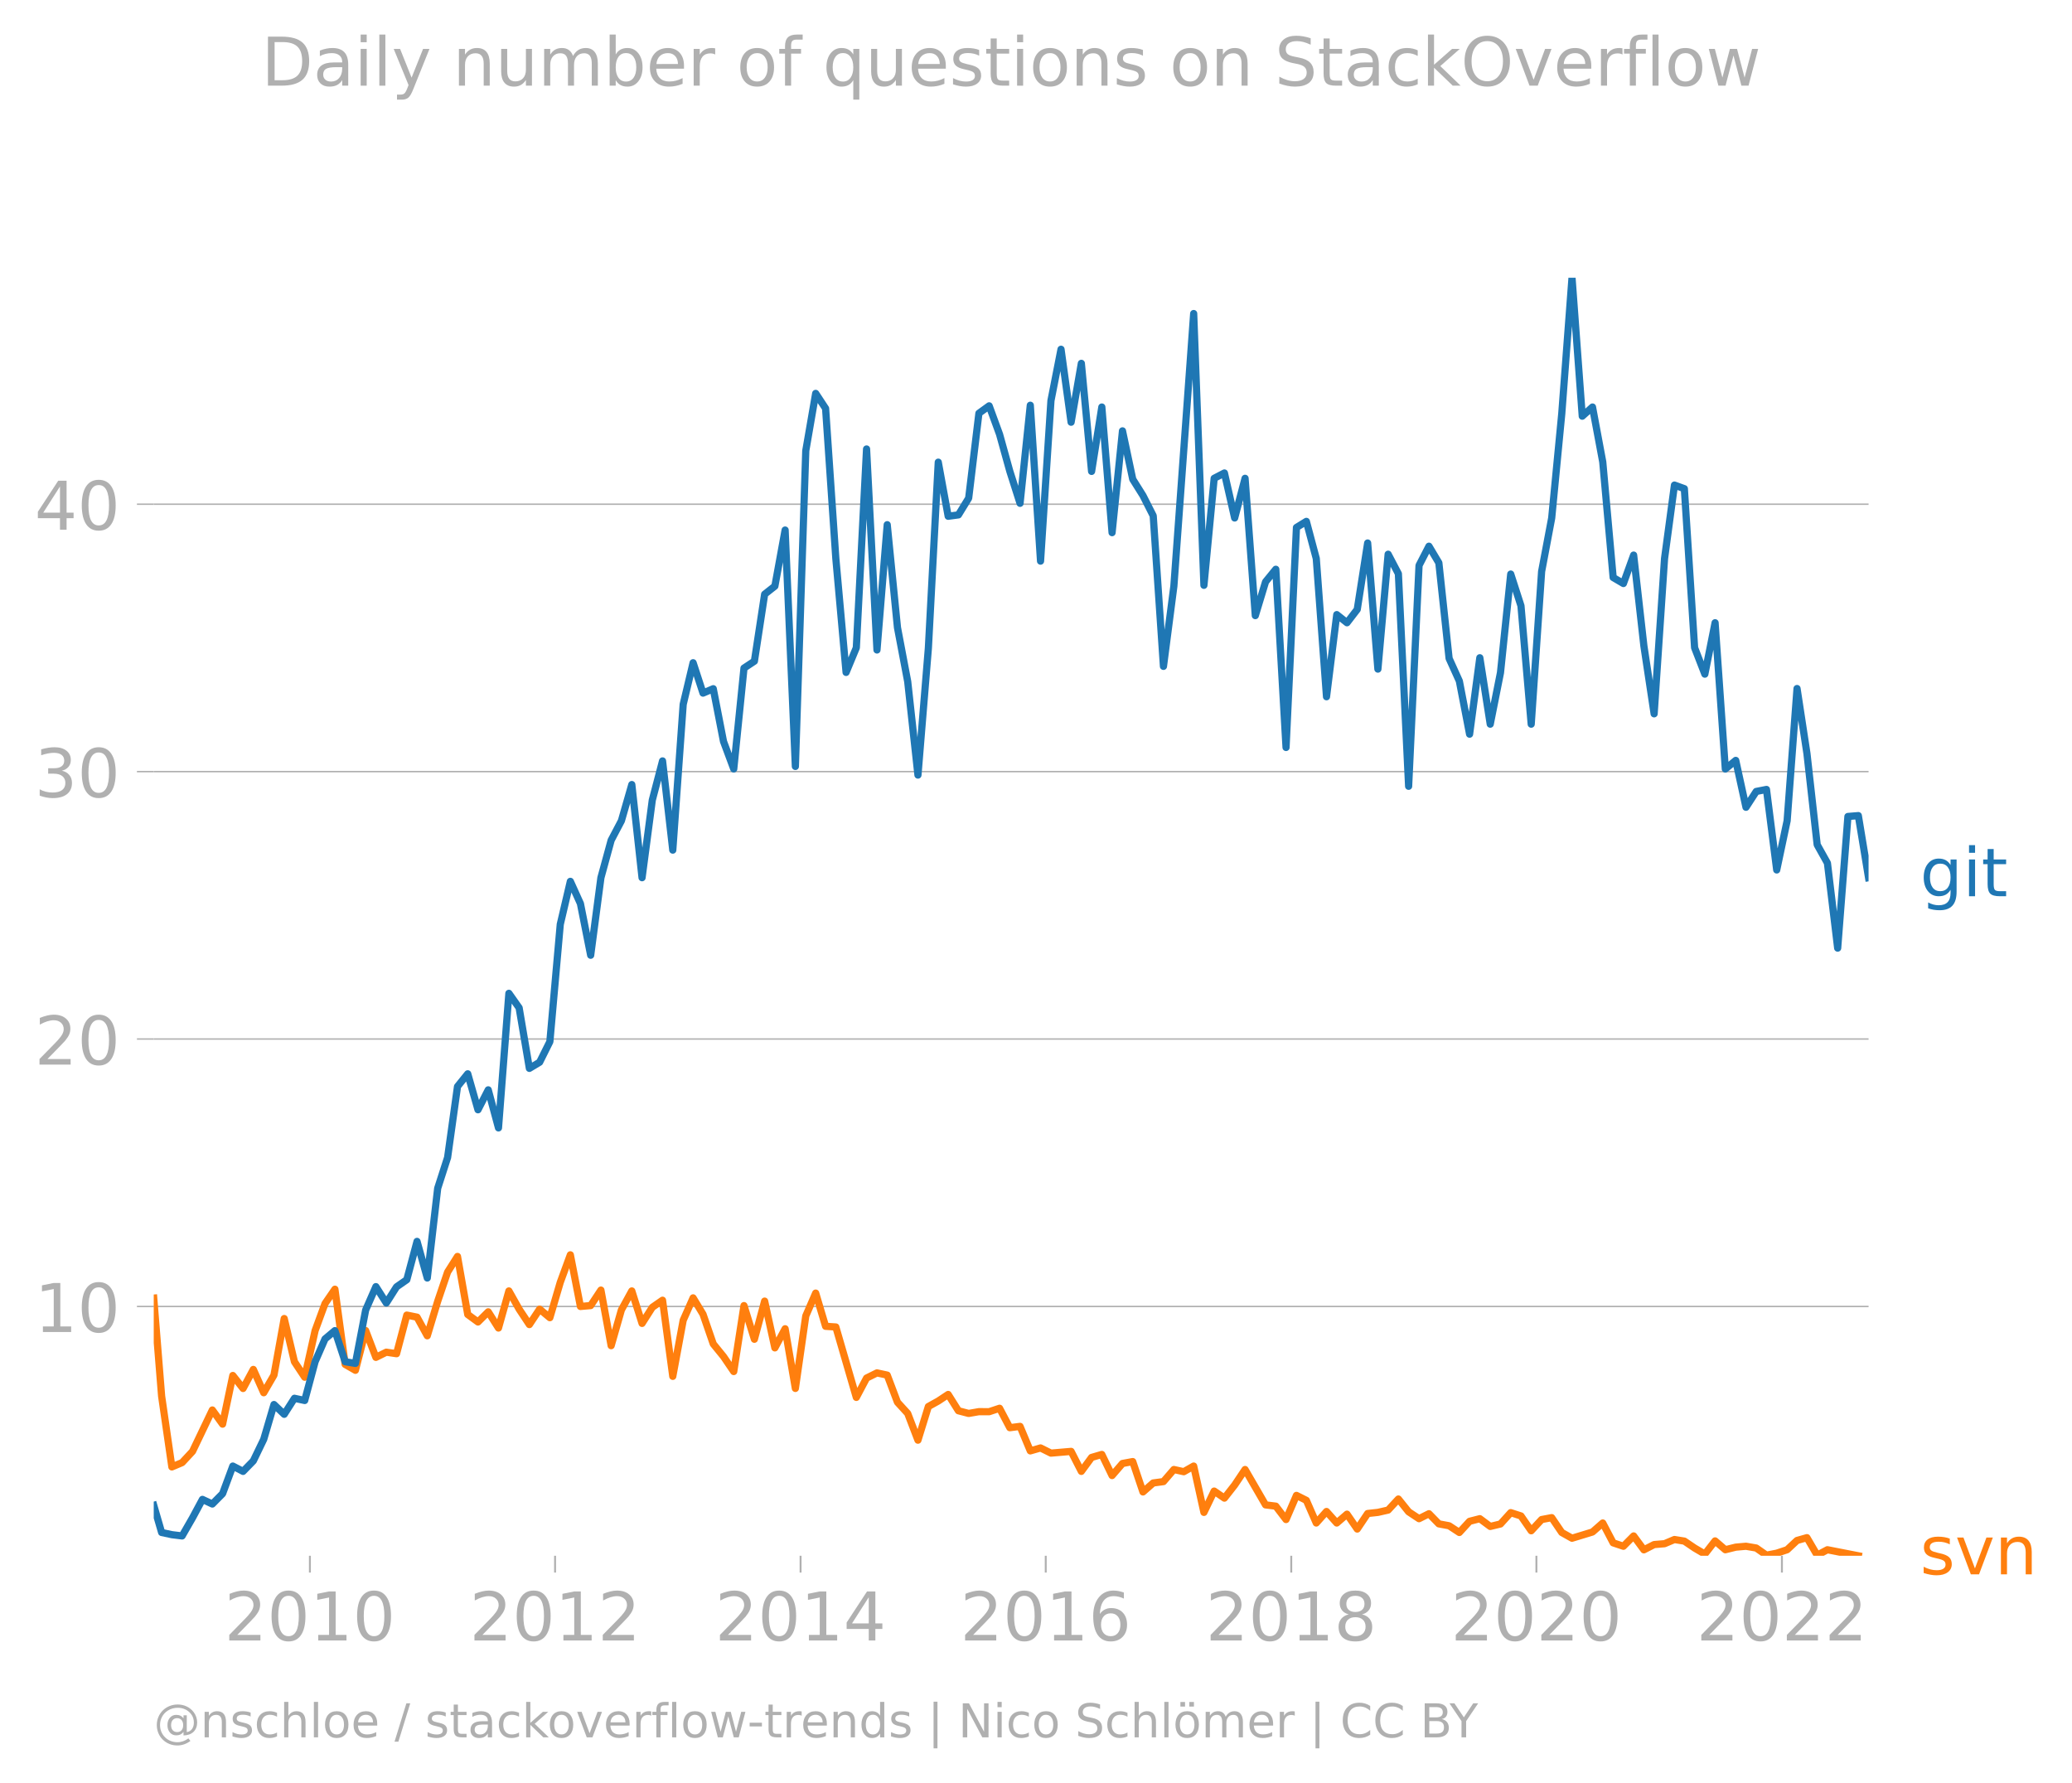
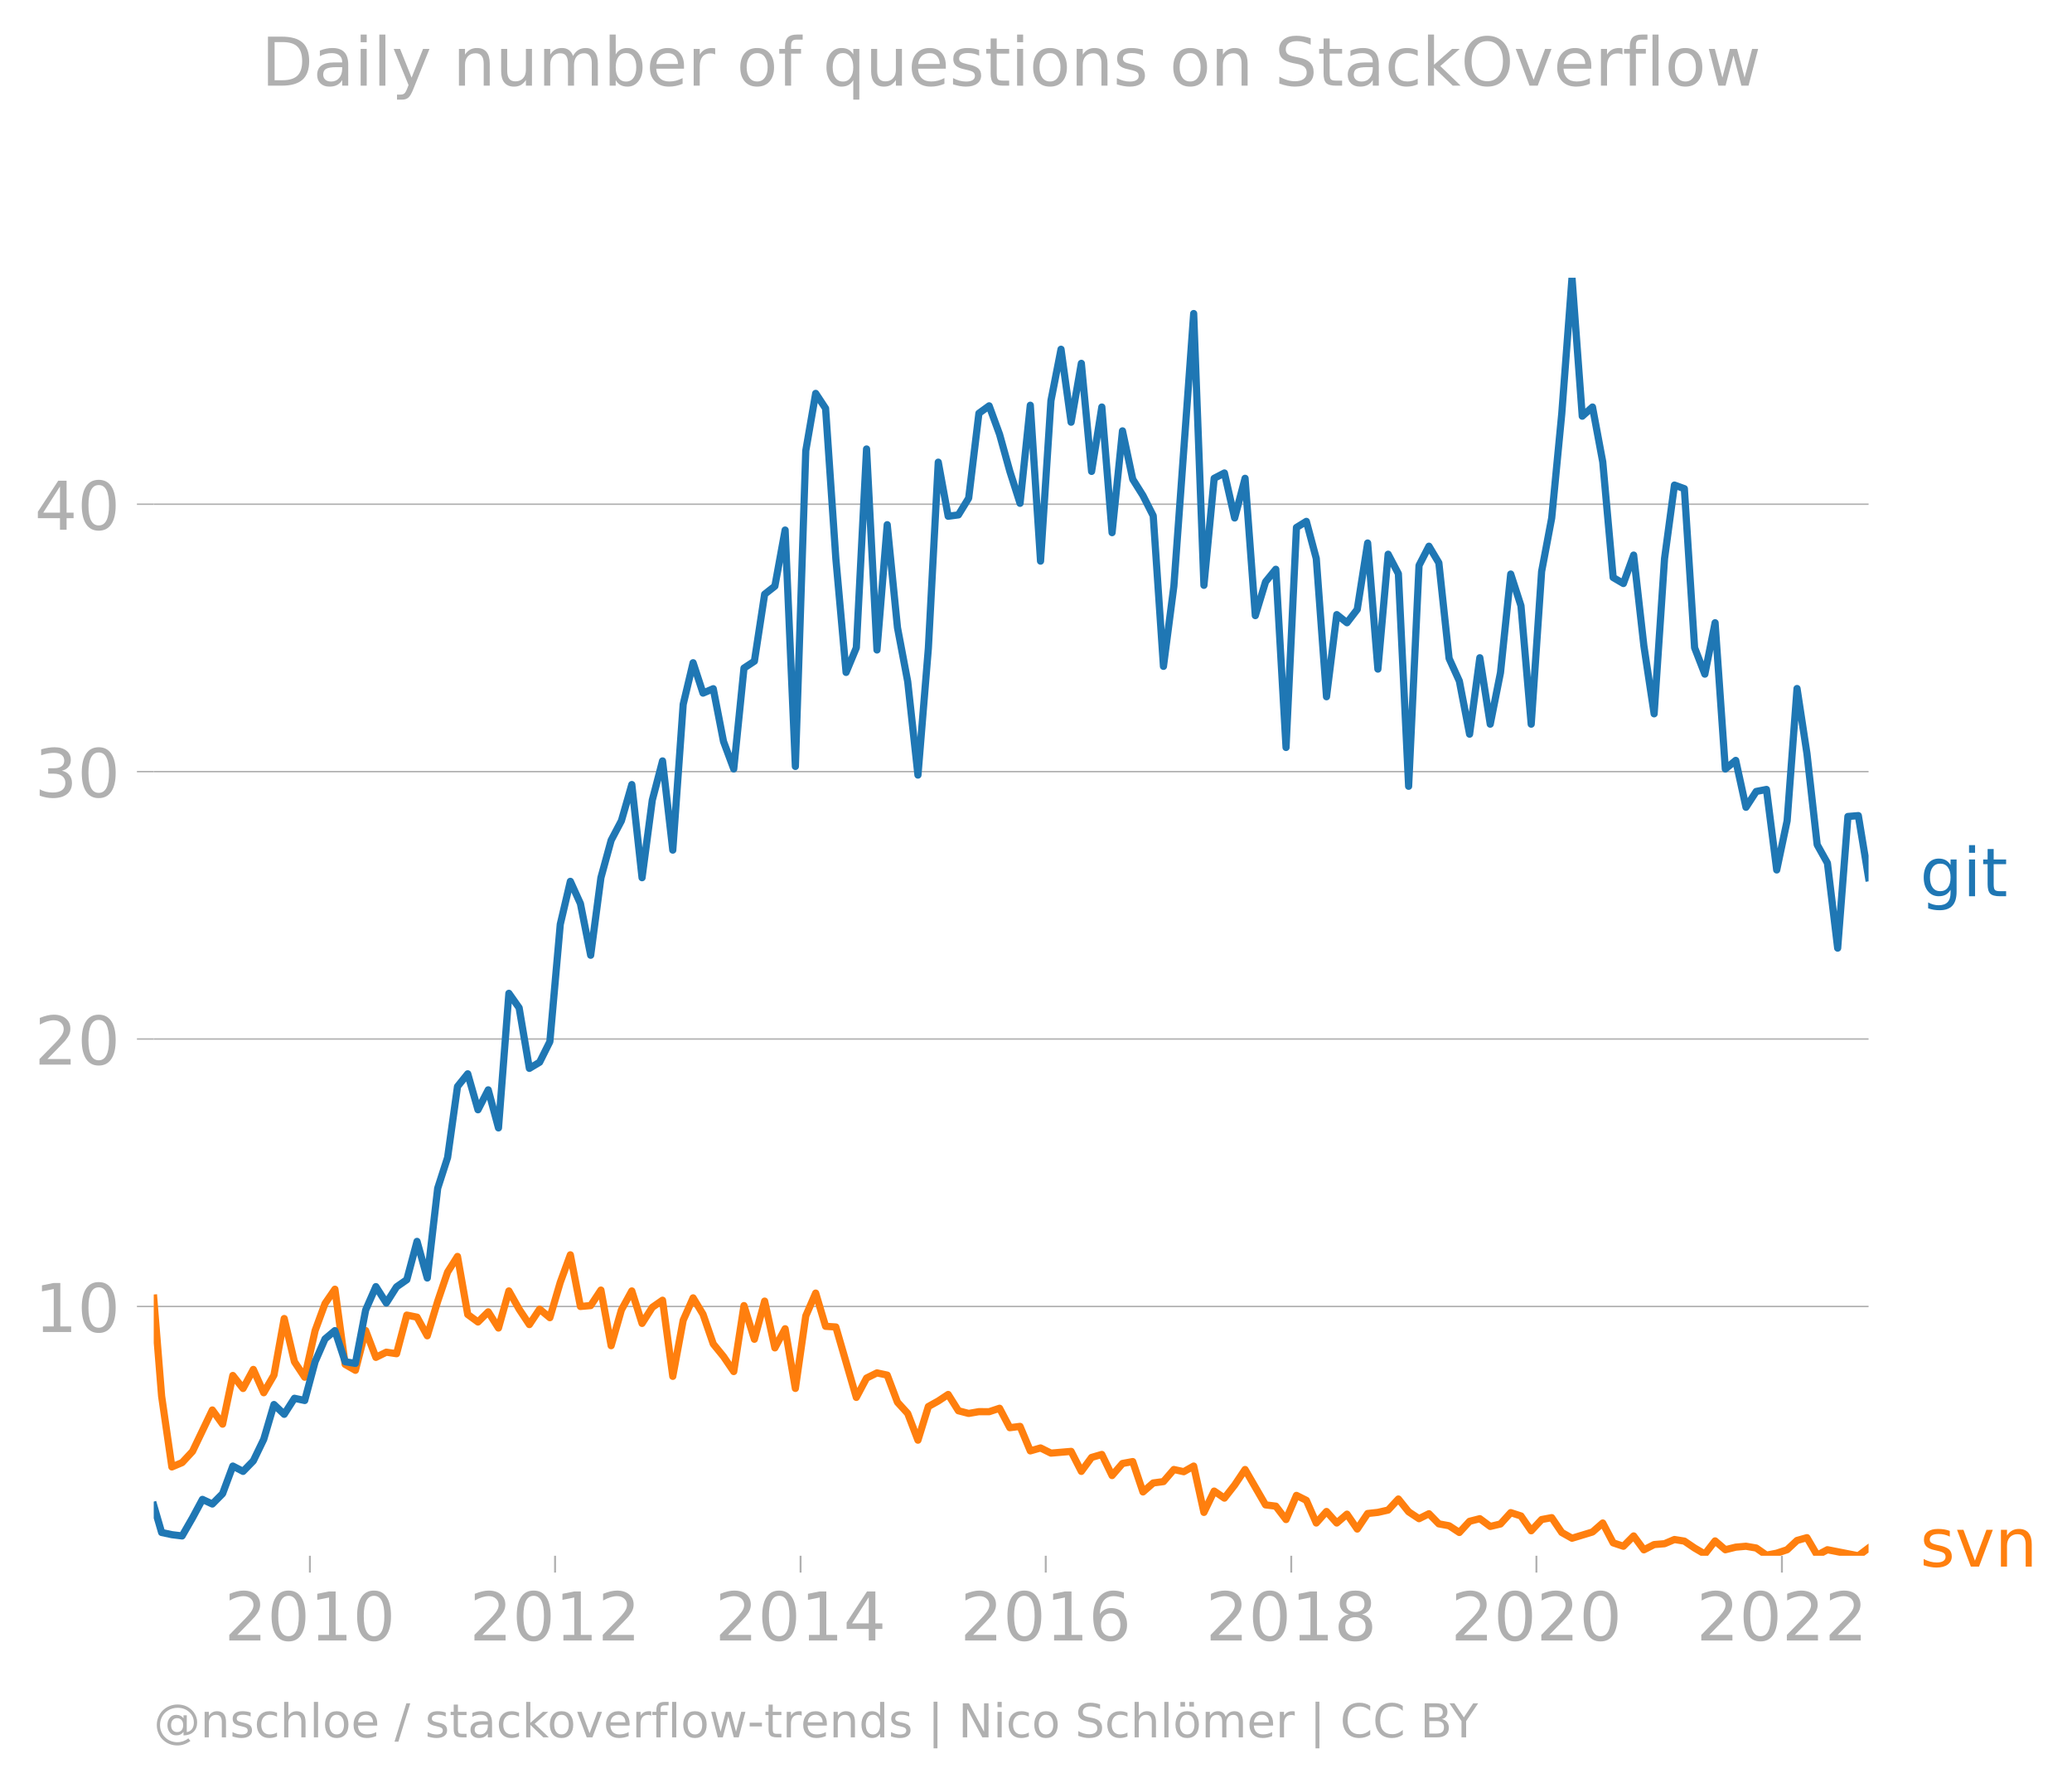
<svg xmlns="http://www.w3.org/2000/svg" xmlns:xlink="http://www.w3.org/1999/xlink" width="575.334" height="494.999" viewBox="0 0 431.5 371.249">
  <defs>
    <style>*{stroke-linejoin:round;stroke-linecap:butt}</style>
  </defs>
  <g id="figure_1">
    <path d="M0 371.25h431.5V0H0v371.25z" style="fill:none" id="patch_1" />
    <g id="axes_1">
      <path d="M32.015 323.95h357.12V57.838H32.015V323.95z" style="fill:none" id="patch_2" />
      <g id="matplotlib.axis_1">
        <g id="xtick_1">
          <g id="line2d_1">
            <defs>
-               <path id="m0a4781fde8" d="M0 0v3.5" style="stroke:#b0b0b0;stroke-width:.4" />
-             </defs>
-             <use xlink:href="#m0a4781fde8" x="64.538" y="323.95" style="fill:#b0b0b0;stroke:#b0b0b0;stroke-width:.4" />
+               <path id="m75ab2f6630" d="M0 0v3.5" style="stroke:#b0b0b0;stroke-width:.4" />
+             </defs>
+             <use xlink:href="#m75ab2f6630" x="64.538" y="323.95" style="fill:#b0b0b0;stroke:#b0b0b0;stroke-width:.4" />
          </g>
          <g style="fill:#b0b0b0" transform="matrix(.14 0 0 -.14 46.723 341.588)" id="text_1">
            <defs>
              <path id="DejaVuSans-32" d="M1228 531h2203V0H469v531q359 372 979 998 621 627 780 809 303 340 423 576 121 236 121 464 0 372-261 606-261 235-680 235-297 0-627-103-329-103-704-313v638q381 153 712 231 332 78 607 78 725 0 1156-363 431-362 431-968 0-288-108-546-107-257-392-607-78-91-497-524-418-433-1181-1211z" transform="scale(.01563)" />
              <path id="DejaVuSans-30" d="M2034 4250q-487 0-733-480-245-479-245-1442 0-959 245-1439 246-480 733-480 491 0 736 480 246 480 246 1439 0 963-246 1442-245 480-736 480zm0 500q785 0 1199-621 414-620 414-1801 0-1178-414-1799Q2819-91 2034-91q-784 0-1198 620-414 621-414 1799 0 1181 414 1801 414 621 1198 621z" transform="scale(.01563)" />
              <path id="DejaVuSans-31" d="M794 531h1031v3560L703 3866v575l1116 225h631V531h1031V0H794v531z" transform="scale(.01563)" />
            </defs>
            <use xlink:href="#DejaVuSans-32" />
            <use xlink:href="#DejaVuSans-30" x="63.623" />
            <use xlink:href="#DejaVuSans-31" x="127.246" />
            <use xlink:href="#DejaVuSans-30" x="190.869" />
          </g>
        </g>
        <g id="xtick_2">
-           <use xlink:href="#m0a4781fde8" x="115.595" y="323.95" style="fill:#b0b0b0;stroke:#b0b0b0;stroke-width:.4" id="line2d_2" />
+           <use xlink:href="#m75ab2f6630" x="115.595" y="323.95" style="fill:#b0b0b0;stroke:#b0b0b0;stroke-width:.4" id="line2d_2" />
          <g style="fill:#b0b0b0" transform="matrix(.14 0 0 -.14 97.78 341.588)" id="text_2">
            <use xlink:href="#DejaVuSans-32" />
            <use xlink:href="#DejaVuSans-30" x="63.623" />
            <use xlink:href="#DejaVuSans-31" x="127.246" />
            <use xlink:href="#DejaVuSans-32" x="190.869" />
          </g>
        </g>
        <g id="xtick_3">
-           <use xlink:href="#m0a4781fde8" x="166.722" y="323.95" style="fill:#b0b0b0;stroke:#b0b0b0;stroke-width:.4" id="line2d_3" />
+           <use xlink:href="#m75ab2f6630" x="166.722" y="323.95" style="fill:#b0b0b0;stroke:#b0b0b0;stroke-width:.4" id="line2d_3" />
          <g style="fill:#b0b0b0" transform="matrix(.14 0 0 -.14 148.907 341.588)" id="text_3">
            <defs>
              <path id="DejaVuSans-34" d="M2419 4116 825 1625h1594v2491zm-166 550h794V1625h666v-525h-666V0h-628v1100H313v609l1940 2957z" transform="scale(.01563)" />
            </defs>
            <use xlink:href="#DejaVuSans-32" />
            <use xlink:href="#DejaVuSans-30" x="63.623" />
            <use xlink:href="#DejaVuSans-31" x="127.246" />
            <use xlink:href="#DejaVuSans-34" x="190.869" />
          </g>
        </g>
        <g id="xtick_4">
-           <use xlink:href="#m0a4781fde8" x="217.779" y="323.95" style="fill:#b0b0b0;stroke:#b0b0b0;stroke-width:.4" id="line2d_4" />
+           <use xlink:href="#m75ab2f6630" x="217.779" y="323.95" style="fill:#b0b0b0;stroke:#b0b0b0;stroke-width:.4" id="line2d_4" />
          <g style="fill:#b0b0b0" transform="matrix(.14 0 0 -.14 199.964 341.588)" id="text_4">
            <defs>
              <path id="DejaVuSans-36" d="M2113 2584q-425 0-674-291-248-290-248-796 0-503 248-796 249-292 674-292t673 292q248 293 248 796 0 506-248 796-248 291-673 291zm1253 1979v-575q-238 112-480 171-242 60-480 60-625 0-955-422-329-422-376-1275 184 272 462 417 279 145 613 145 703 0 1111-427 408-426 408-1160 0-719-425-1154Q2819-91 2113-91q-810 0-1238 620-428 621-428 1799 0 1106 525 1764t1409 658q238 0 480-47t505-140z" transform="scale(.01563)" />
            </defs>
            <use xlink:href="#DejaVuSans-32" />
            <use xlink:href="#DejaVuSans-30" x="63.623" />
            <use xlink:href="#DejaVuSans-31" x="127.246" />
            <use xlink:href="#DejaVuSans-36" x="190.869" />
          </g>
        </g>
        <g id="xtick_5">
-           <use xlink:href="#m0a4781fde8" x="268.906" y="323.95" style="fill:#b0b0b0;stroke:#b0b0b0;stroke-width:.4" id="line2d_5" />
+           <use xlink:href="#m75ab2f6630" x="268.906" y="323.95" style="fill:#b0b0b0;stroke:#b0b0b0;stroke-width:.4" id="line2d_5" />
          <g style="fill:#b0b0b0" transform="matrix(.14 0 0 -.14 251.091 341.588)" id="text_5">
            <defs>
              <path id="DejaVuSans-38" d="M2034 2216q-450 0-708-241-257-241-257-662 0-422 257-663 258-241 708-241t709 242q260 243 260 662 0 421-258 662-257 241-711 241zm-631 268q-406 100-633 378-226 279-226 679 0 559 398 884 399 325 1092 325 697 0 1094-325t397-884q0-400-227-679-226-278-629-378 456-106 710-416 255-309 255-755 0-679-414-1042Q2806-91 2034-91q-771 0-1186 362-414 363-414 1042 0 446 256 755 257 310 713 416zm-231 997q0-362 226-565 227-203 636-203 407 0 636 203 230 203 230 565 0 363-230 566-229 203-636 203-409 0-636-203-226-203-226-566z" transform="scale(.01563)" />
            </defs>
            <use xlink:href="#DejaVuSans-32" />
            <use xlink:href="#DejaVuSans-30" x="63.623" />
            <use xlink:href="#DejaVuSans-31" x="127.246" />
            <use xlink:href="#DejaVuSans-38" x="190.869" />
          </g>
        </g>
        <g id="xtick_6">
-           <use xlink:href="#m0a4781fde8" x="319.963" y="323.95" style="fill:#b0b0b0;stroke:#b0b0b0;stroke-width:.4" id="line2d_6" />
+           <use xlink:href="#m75ab2f6630" x="319.963" y="323.95" style="fill:#b0b0b0;stroke:#b0b0b0;stroke-width:.4" id="line2d_6" />
          <g style="fill:#b0b0b0" transform="matrix(.14 0 0 -.14 302.148 341.588)" id="text_6">
            <use xlink:href="#DejaVuSans-32" />
            <use xlink:href="#DejaVuSans-30" x="63.623" />
            <use xlink:href="#DejaVuSans-32" x="127.246" />
            <use xlink:href="#DejaVuSans-30" x="190.869" />
          </g>
        </g>
        <g id="xtick_7">
-           <use xlink:href="#m0a4781fde8" x="371.09" y="323.95" style="fill:#b0b0b0;stroke:#b0b0b0;stroke-width:.4" id="line2d_7" />
+           <use xlink:href="#m75ab2f6630" x="371.09" y="323.95" style="fill:#b0b0b0;stroke:#b0b0b0;stroke-width:.4" id="line2d_7" />
          <g style="fill:#b0b0b0" transform="matrix(.14 0 0 -.14 353.275 341.588)" id="text_7">
            <use xlink:href="#DejaVuSans-32" />
            <use xlink:href="#DejaVuSans-30" x="63.623" />
            <use xlink:href="#DejaVuSans-32" x="127.246" />
            <use xlink:href="#DejaVuSans-32" x="190.869" />
          </g>
        </g>
      </g>
      <g id="matplotlib.axis_2">
        <g id="ytick_1">
-           <path d="M32.015 272.037h357.12" clip-path="url(#pfc42498212)" style="fill:none;stroke:#b0b0b0;stroke-width:.3;stroke-linecap:square" id="line2d_8" />
+           <path d="M32.015 272.037h357.12" clip-path="url(#p6c01676e48)" style="fill:none;stroke:#b0b0b0;stroke-width:.3;stroke-linecap:square" id="line2d_8" />
          <g id="line2d_9">
            <defs>
-               <path id="m2479fa08cc" d="M0 0h-3.5" style="stroke:#b0b0b0;stroke-width:.3" />
-             </defs>
-             <use xlink:href="#m2479fa08cc" x="32.015" y="272.037" style="fill:#b0b0b0;stroke:#b0b0b0;stroke-width:.3" />
+               <path id="m031ce98e7d" d="M0 0h-3.5" style="stroke:#b0b0b0;stroke-width:.3" />
+             </defs>
+             <use xlink:href="#m031ce98e7d" x="32.015" y="272.037" style="fill:#b0b0b0;stroke:#b0b0b0;stroke-width:.3" />
          </g>
          <g style="fill:#b0b0b0" transform="matrix(.14 0 0 -.14 7.2 277.356)" id="text_8">
            <use xlink:href="#DejaVuSans-31" />
            <use xlink:href="#DejaVuSans-30" x="63.623" />
          </g>
        </g>
        <g id="ytick_2">
-           <path d="M32.015 216.353h357.12" clip-path="url(#pfc42498212)" style="fill:none;stroke:#b0b0b0;stroke-width:.3;stroke-linecap:square" id="line2d_10" />
-           <use xlink:href="#m2479fa08cc" x="32.015" y="216.353" style="fill:#b0b0b0;stroke:#b0b0b0;stroke-width:.3" id="line2d_11" />
+           <path d="M32.015 216.353h357.12" clip-path="url(#p6c01676e48)" style="fill:none;stroke:#b0b0b0;stroke-width:.3;stroke-linecap:square" id="line2d_10" />
+           <use xlink:href="#m031ce98e7d" x="32.015" y="216.353" style="fill:#b0b0b0;stroke:#b0b0b0;stroke-width:.3" id="line2d_11" />
          <g style="fill:#b0b0b0" transform="matrix(.14 0 0 -.14 7.2 221.672)" id="text_9">
            <use xlink:href="#DejaVuSans-32" />
            <use xlink:href="#DejaVuSans-30" x="63.623" />
          </g>
        </g>
        <g id="ytick_3">
-           <path d="M32.015 160.669h357.12" clip-path="url(#pfc42498212)" style="fill:none;stroke:#b0b0b0;stroke-width:.3;stroke-linecap:square" id="line2d_12" />
-           <use xlink:href="#m2479fa08cc" x="32.015" y="160.669" style="fill:#b0b0b0;stroke:#b0b0b0;stroke-width:.3" id="line2d_13" />
+           <path d="M32.015 160.669h357.12" clip-path="url(#p6c01676e48)" style="fill:none;stroke:#b0b0b0;stroke-width:.3;stroke-linecap:square" id="line2d_12" />
+           <use xlink:href="#m031ce98e7d" x="32.015" y="160.669" style="fill:#b0b0b0;stroke:#b0b0b0;stroke-width:.3" id="line2d_13" />
          <g style="fill:#b0b0b0" transform="matrix(.14 0 0 -.14 7.2 165.987)" id="text_10">
            <defs>
              <path id="DejaVuSans-33" d="M2597 2516q453-97 707-404 255-306 255-756 0-690-475-1069Q2609-91 1734-91q-293 0-604 58T488 141v609q262-153 574-231 313-78 654-78 593 0 904 234t311 681q0 413-289 645-289 233-804 233h-544v519h569q465 0 712 186t247 536q0 359-255 551-254 193-729 193-260 0-557-57-297-56-653-174v562q360 100 674 150t592 50q719 0 1137-327 419-326 419-882 0-388-222-655t-631-370z" transform="scale(.01563)" />
            </defs>
            <use xlink:href="#DejaVuSans-33" />
            <use xlink:href="#DejaVuSans-30" x="63.623" />
          </g>
        </g>
        <g id="ytick_4">
-           <path d="M32.015 104.984h357.12" clip-path="url(#pfc42498212)" style="fill:none;stroke:#b0b0b0;stroke-width:.3;stroke-linecap:square" id="line2d_14" />
-           <use xlink:href="#m2479fa08cc" x="32.015" y="104.984" style="fill:#b0b0b0;stroke:#b0b0b0;stroke-width:.3" id="line2d_15" />
+           <path d="M32.015 104.984h357.12" clip-path="url(#p6c01676e48)" style="fill:none;stroke:#b0b0b0;stroke-width:.3;stroke-linecap:square" id="line2d_14" />
+           <use xlink:href="#m031ce98e7d" x="32.015" y="104.984" style="fill:#b0b0b0;stroke:#b0b0b0;stroke-width:.3" id="line2d_15" />
          <g style="fill:#b0b0b0" transform="matrix(.14 0 0 -.14 7.2 110.303)" id="text_11">
            <use xlink:href="#DejaVuSans-34" />
            <use xlink:href="#DejaVuSans-30" x="63.623" />
          </g>
        </g>
      </g>
-       <path d="m32.015 270.297 1.644 20.422 2.133 14.73 2.133-.899 2.168-2.335 4.127-8.622 2.133 2.946 2.133-10.131 2.133 2.706 2.134-3.964L54.92 290l2.133-3.67 2.133-11.778 2.133 8.994 2.134 3.22 2.168-9.699 2.063-5.626 2.063-2.996 2.134 15.657 2.133 1.228 2.133-8.28 2.133 5.586 2.168-1.078 2.134.317 2.133-8.041 2.133.43 2.133 3.88 2.168-7.184 2.064-6.082 2.063-3.259 2.133 12.089 2.133 1.563 2.133-2.12 2.134 3.377 2.168-7.724 2.133 3.79 2.133 3.216 2.133-3.216 2.134 1.779 2.168-7.365 2.098-5.723 2.098 10.752 2.134-.185 2.133-3.227 2.133 11.58 2.133-7.449 2.168-3.952 2.134 6.76 2.133-3.347 2.133-1.479 2.133 15.85 2.168-11.676 2.064-4.664 2.063 3.406 2.133 6.18 2.133 2.622 2.134 3.131 2.133-13.73 2.168 7.006 2.133-7.94 2.133 9.737 2.134-3.982 2.133 12.424 2.168-15.089 2.063-4.76 2.063 6.916 2.134.138 4.266 14.663 2.133-4.023 2.168-1.078 2.134.46 2.133 5.647 2.133 2.335 2.133 5.569 2.168-7.006 2.064-1.148 2.063-1.367 2.133 3.395 2.133.557 2.134-.37 2.133.011 2.168-.718 2.133 4.047 2.133-.275 2.134 5.101 2.133-.61 2.168 1.077 4.197-.36 2.133 4.162 2.133-2.904 2.133-.622 2.133 4.394 2.169-2.514 2.133-.395 2.133 6.322 2.133-1.868 2.133-.287 2.169-2.515 2.063.456 2.063-1.174 2.133 9.646 2.133-4.437 2.134 1.467 2.133-2.725 2.168-3.233 4.266 7.365 2.134.263 2.133 2.79 2.168-5.03 2.063 1.034 2.064 4.715 2.133-2.395 2.133 2.395 2.133-1.838 2.133 3.095 2.169-3.233 2.133-.233 2.133-.485 2.133-2.3 2.133 2.659 2.169 1.437 2.063-1.033 2.063 2.11 2.133.396 2.134 1.4 2.133-2.328 2.133-.545 2.168 1.616 2.133-.514 2.134-2.36 2.133.689 2.133 3.084 2.168-2.336 2.098-.396 2.099 3.09 2.133 1.198 4.266-1.299 2.134-1.874 2.168 4.131 2.133.713 2.133-2.15 2.133 2.892 2.134-1.095 2.168-.18 2.063-.872 2.063.333 2.133 1.443 2.134 1.252 2.133-2.737 2.133 1.838 2.168-.538 2.133-.186 2.134.365 2.133 1.491 2.133-.413 2.168-.719 2.064-1.93 2.063-.584 2.133 3.646 2.133-1.132 6.435 1.258h0" clip-path="url(#pfc42498212)" style="fill:none;stroke:#ff7f0e;stroke-width:1.5;stroke-linecap:square" id="line2d_16" />
-       <path d="m32.015 313.453 1.644 5.647 2.133.455 2.133.263 2.168-3.772 2.063-3.836 2.064.962 2.133-2.155 2.133-5.748 2.133 1.107 2.134-2.185 2.168-4.49 2.133-7.246 2.133 2.036 2.133-3.335 2.134.46 2.168-8.082 2.063-4.735 2.063-1.732 2.134 6.479 2.133.347 2.133-11.113 2.133-4.874 2.168 3.413 2.134-3.365 2.133-1.485 2.133-7.981 2.133 7.622 2.168-18.681 2.064-6.416 2.063-14.78 2.133-2.641 2.133 7.49 2.133-4.149 2.134 7.922 2.168-28.022 2.133 3.023 2.133 12.604 2.133-1.281 2.134-4.287 2.168-24.43 2.098-8.944 2.098 4.634 2.134 10.753 2.133-16.142 2.133-7.802 2.133-4.054 2.168-7.544 2.134 19.394 2.133-16.16 2.133-8.156 2.133 18.574 2.168-30.357 2.064-8.661 2.063 6.325 2.133-.916 2.133 10.976 2.134 5.73 2.133-20.999 2.168-1.437 2.133-13.945 2.133-1.682 2.134-11.682 2.133 49.224 2.168-65.744 2.063-11.932 2.063 3.13 2.134 31.262 2.133 23.704 2.133-5.143 2.133-41.38 2.168 41.853 2.134-26.088 2.133 21.418 2.133 11.25 2.133 19.466 2.168-26.405 2.064-38.748 2.063 11.265 2.133-.288 2.133-3.484 2.134-17.676 2.133-1.545 2.168 5.928 2.133 7.682 2.133 6.688 2.134-20.423 2.133 32.458 2.168-33.41 2.098-10.704 2.099 15.194 2.133-12.262 2.133 22.501 2.133-13.406 2.133 26.16 2.169-21.196 2.133 10.07 2.133 3.402 2.133 4.209 2.133 31.357 2.169-16.705 4.126-56.763 2.133 56.589 2.133-22.28 2.134-1.108 2.133 9.371 2.168-8.263 2.133 28.59 2.133-7.035 2.134-2.616 2.133 37.105 2.168-45.805 2.063-1.27 2.064 7.737 2.133 28.776 2.133-17.1 2.133 1.694 2.133-2.772 2.169-13.832 2.133 26.256 2.133-23.92 2.133 4.059 2.133 44.26 2.169-45.984 2.063-4.004 2.063 3.465 2.133 19.896 2.134 4.713 2.133 11.065 2.133-15.915 2.168 13.831 2.133-10.724 2.134-20.531 2.133 6.61 2.133 24.645 2.168-31.794 2.098-11.13 2.099-21.742 2.133-28.285 2.133 28.824 2.133-1.91 2.134 11.43 2.168 24.07 2.133 1.252 2.133-5.922 2.133 18.915 2.134 14.136 2.168-32.332 2.063-15.294 2.063.744 2.133 33.117 2.134 5.503 2.133-10.7 2.133 30.459 2.168-1.797 2.133 9.76 2.134-3.293 2.133-.42 2.133 16.766 2.168-10.239 2.064-27.54 2.063 13.53 2.133 18.992 2.133 3.82 2.133 17.711 2.134-27.41 2.168-.18 2.133 12.927h0" clip-path="url(#pfc42498212)" style="fill:none;stroke:#1f77b4;stroke-width:1.5;stroke-linecap:square" id="line2d_17" />
+       <path d="m32.015 270.297 1.644 20.422 2.133 14.73 2.133-.899 2.168-2.335 4.127-8.622 2.133 2.946 2.133-10.131 2.133 2.706 2.134-3.964L54.92 290l2.133-3.67 2.133-11.778 2.133 8.994 2.134 3.22 2.168-9.699 2.063-5.626 2.063-2.996 2.134 15.657 2.133 1.228 2.133-8.28 2.133 5.586 2.168-1.078 2.134.317 2.133-8.041 2.133.43 2.133 3.88 2.168-7.184 2.064-6.082 2.063-3.259 2.133 12.089 2.133 1.563 2.133-2.12 2.134 3.377 2.168-7.724 2.133 3.79 2.133 3.216 2.133-3.216 2.134 1.779 2.168-7.365 2.098-5.723 2.098 10.752 2.134-.185 2.133-3.227 2.133 11.58 2.133-7.449 2.168-3.952 2.134 6.76 2.133-3.347 2.133-1.479 2.133 15.85 2.168-11.676 2.064-4.664 2.063 3.406 2.133 6.18 2.133 2.622 2.134 3.131 2.133-13.73 2.168 7.006 2.133-7.94 2.133 9.737 2.134-3.982 2.133 12.424 2.168-15.089 2.063-4.76 2.063 6.916 2.134.138 4.266 14.663 2.133-4.023 2.168-1.078 2.134.46 2.133 5.647 2.133 2.335 2.133 5.569 2.168-7.006 2.064-1.148 2.063-1.367 2.133 3.395 2.133.557 2.134-.37 2.133.011 2.168-.718 2.133 4.047 2.133-.275 2.134 5.101 2.133-.61 2.168 1.077 4.197-.36 2.133 4.162 2.133-2.904 2.133-.622 2.133 4.394 2.169-2.514 2.133-.395 2.133 6.322 2.133-1.868 2.133-.287 2.169-2.515 2.063.456 2.063-1.174 2.133 9.646 2.133-4.437 2.134 1.467 2.133-2.725 2.168-3.233 4.266 7.365 2.134.263 2.133 2.79 2.168-5.03 2.063 1.034 2.064 4.715 2.133-2.395 2.133 2.395 2.133-1.838 2.133 3.095 2.169-3.233 2.133-.233 2.133-.485 2.133-2.3 2.133 2.659 2.169 1.437 2.063-1.033 2.063 2.11 2.133.396 2.134 1.4 2.133-2.328 2.133-.545 2.168 1.616 2.133-.514 2.134-2.36 2.133.689 2.133 3.084 2.168-2.336 2.098-.396 2.099 3.09 2.133 1.198 4.266-1.299 2.134-1.874 2.168 4.131 2.133.713 2.133-2.15 2.133 2.892 2.134-1.095 2.168-.18 2.063-.872 2.063.333 2.133 1.443 2.134 1.252 2.133-2.737 2.133 1.838 2.168-.538 2.133-.186 2.134.365 2.133 1.491 2.133-.413 2.168-.719 2.064-1.93 2.063-.584 2.133 3.646 2.133-1.132 6.435 1.258 2.133-1.61h0" clip-path="url(#p6c01676e48)" style="fill:none;stroke:#ff7f0e;stroke-width:1.5;stroke-linecap:square" id="line2d_16" />
+       <path d="m32.015 313.453 1.644 5.647 2.133.455 2.133.263 2.168-3.772 2.063-3.836 2.064.962 2.133-2.155 2.133-5.748 2.133 1.107 2.134-2.185 2.168-4.49 2.133-7.246 2.133 2.036 2.133-3.335 2.134.46 2.168-8.082 2.063-4.735 2.063-1.732 2.134 6.479 2.133.347 2.133-11.113 2.133-4.874 2.168 3.413 2.134-3.365 2.133-1.485 2.133-7.981 2.133 7.622 2.168-18.681 2.064-6.416 2.063-14.78 2.133-2.641 2.133 7.49 2.133-4.149 2.134 7.922 2.168-28.022 2.133 3.023 2.133 12.604 2.133-1.281 2.134-4.287 2.168-24.43 2.098-8.944 2.098 4.634 2.134 10.753 2.133-16.142 2.133-7.802 2.133-4.054 2.168-7.544 2.134 19.394 2.133-16.16 2.133-8.156 2.133 18.574 2.168-30.357 2.064-8.661 2.063 6.325 2.133-.916 2.133 10.976 2.134 5.73 2.133-20.999 2.168-1.437 2.133-13.945 2.133-1.682 2.134-11.682 2.133 49.224 2.168-65.744 2.063-11.932 2.063 3.13 2.134 31.262 2.133 23.704 2.133-5.143 2.133-41.38 2.168 41.853 2.134-26.088 2.133 21.418 2.133 11.25 2.133 19.466 2.168-26.405 2.064-38.748 2.063 11.265 2.133-.288 2.133-3.484 2.134-17.676 2.133-1.545 2.168 5.928 2.133 7.682 2.133 6.688 2.134-20.423 2.133 32.458 2.168-33.41 2.098-10.704 2.099 15.194 2.133-12.262 2.133 22.501 2.133-13.406 2.133 26.16 2.169-21.196 2.133 10.07 2.133 3.402 2.133 4.209 2.133 31.357 2.169-16.705 4.126-56.763 2.133 56.589 2.133-22.28 2.134-1.108 2.133 9.371 2.168-8.263 2.133 28.59 2.133-7.035 2.134-2.616 2.133 37.105 2.168-45.805 2.063-1.27 2.064 7.737 2.133 28.776 2.133-17.1 2.133 1.694 2.133-2.772 2.169-13.832 2.133 26.256 2.133-23.92 2.133 4.059 2.133 44.26 2.169-45.984 2.063-4.004 2.063 3.465 2.133 19.896 2.134 4.713 2.133 11.065 2.133-15.915 2.168 13.831 2.133-10.724 2.134-20.531 2.133 6.61 2.133 24.645 2.168-31.794 2.098-11.13 2.099-21.742 2.133-28.285 2.133 28.824 2.133-1.91 2.134 11.43 2.168 24.07 2.133 1.252 2.133-5.922 2.133 18.915 2.134 14.136 2.168-32.332 2.063-15.294 2.063.744 2.133 33.117 2.134 5.503 2.133-10.7 2.133 30.459 2.168-1.797 2.133 9.76 2.134-3.293 2.133-.42 2.133 16.766 2.168-10.239 2.064-27.54 2.063 13.53 2.133 18.992 2.133 3.82 2.133 17.711 2.134-27.41 2.168-.18 2.133 12.927h0" clip-path="url(#p6c01676e48)" style="fill:none;stroke:#1f77b4;stroke-width:1.5;stroke-linecap:square" id="line2d_17" />
      <g style="fill:#1f77b4" transform="matrix(.14 0 0 -.14 399.849 186.62)" id="text_12">
        <defs>
          <path id="DejaVuSans-67" d="M2906 1791q0 625-258 968-257 344-723 344-462 0-720-344-258-343-258-968 0-622 258-966t720-344q466 0 723 344 258 344 258 966zm575-1357q0-893-397-1329-396-436-1215-436-303 0-572 45t-522 139v559q253-137 500-202 247-66 503-66 566 0 847 295t281 892v285q-178-310-456-463T1784 0Q1141 0 747 490 353 981 353 1791q0 812 394 1302 394 491 1037 491 388 0 666-153t456-462v531h575V434z" transform="scale(.01563)" />
          <path id="DejaVuSans-69" d="M603 3500h575V0H603v3500zm0 1363h575v-729H603v729z" transform="scale(.01563)" />
          <path id="DejaVuSans-74" d="M1172 4494v-994h1184v-447H1172V1153q0-428 117-550t477-122h590V0h-590q-666 0-919 248-253 249-253 905v1900H172v447h422v994h578z" transform="scale(.01563)" />
        </defs>
        <use xlink:href="#DejaVuSans-67" />
        <use xlink:href="#DejaVuSans-69" x="63.477" />
        <use xlink:href="#DejaVuSans-74" x="91.26" />
      </g>
-       <g style="fill:#ff7f0e" transform="matrix(.14 0 0 -.14 399.849 327.813)" id="text_13">
+       <g style="fill:#ff7f0e" transform="matrix(.14 0 0 -.14 399.849 326.202)" id="text_13">
        <defs>
          <path id="DejaVuSans-73" d="M2834 3397v-544q-243 125-506 187-262 63-544 63-428 0-642-131t-214-394q0-200 153-314t616-217l197-44q612-131 870-370t258-667q0-488-386-773Q2250-91 1575-91q-281 0-586 55T347 128v594q319-166 628-249 309-82 613-82 406 0 624 139 219 139 219 392 0 234-158 359-157 125-692 241l-200 47q-534 112-772 345-237 233-237 639 0 494 350 762 350 269 994 269 318 0 599-47 282-46 519-140z" transform="scale(.01563)" />
          <path id="DejaVuSans-76" d="M191 3500h609L1894 563l1094 2937h609L2284 0h-781L191 3500z" transform="scale(.01563)" />
          <path id="DejaVuSans-6e" d="M3513 2113V0h-575v2094q0 497-194 743-194 247-581 247-466 0-735-297-269-296-269-809V0H581v3500h578v-544q207 316 486 472 280 156 646 156 603 0 912-373 310-373 310-1098z" transform="scale(.01563)" />
        </defs>
        <use xlink:href="#DejaVuSans-73" />
        <use xlink:href="#DejaVuSans-76" x="52.1" />
        <use xlink:href="#DejaVuSans-6e" x="111.279" />
      </g>
      <g style="fill:#b0b0b0" transform="matrix(.09716 0 0 -.09716 32.015 361.758)" id="text_14">
        <defs>
          <path id="DejaVuSans-40" d="M2381 1678q0-447 222-702 222-254 610-254 384 0 604 256 221 256 221 700 0 438-225 695-225 258-607 258-378 0-602-256-223-256-223-697zm1703-934q-187-241-429-355t-564-114q-538 0-874 389t-336 1014q0 625 337 1015 338 391 873 391 322 0 565-117 244-117 428-354v409h447V722q457 69 714 417 258 349 258 902 0 334-99 628-98 294-298 544-325 409-792 626t-1017 217q-384 0-738-102-353-101-653-301-490-319-767-836-276-517-276-1120 0-497 179-932 180-434 521-765 328-325 759-495 431-171 922-171 403 0 792 136t714 389l281-347q-390-303-851-464t-936-161q-578 0-1091 205-512 205-912 595Q841 78 631 592q-209 514-209 1105 0 569 212 1084 213 516 607 907 403 396 931 607t1119 211q662 0 1229-272 568-271 952-771 234-307 357-666 124-359 124-744 0-822-497-1297T4084 263v481z" transform="scale(.01563)" />
          <path id="DejaVuSans-63" d="M3122 3366v-538q-244 135-489 202t-495 67q-560 0-870-355-309-354-309-995t309-996q310-354 870-354 250 0 495 67t489 202V134Q2881 22 2623-34q-257-57-548-57-791 0-1257 497-465 497-465 1341 0 856 470 1346 471 491 1290 491 265 0 518-55 253-54 491-163z" transform="scale(.01563)" />
          <path id="DejaVuSans-68" d="M3513 2113V0h-575v2094q0 497-194 743-194 247-581 247-466 0-735-297-269-296-269-809V0H581v4863h578V2956q207 316 486 472 280 156 646 156 603 0 912-373 310-373 310-1098z" transform="scale(.01563)" />
          <path id="DejaVuSans-6c" d="M603 4863h575V0H603v4863z" transform="scale(.01563)" />
          <path id="DejaVuSans-6f" d="M1959 3097q-462 0-731-361t-269-989q0-628 267-989 268-361 733-361 460 0 728 362 269 363 269 988 0 622-269 986-268 364-728 364zm0 487q750 0 1178-488 429-487 429-1349 0-859-429-1349Q2709-91 1959-91q-753 0-1180 489-426 490-426 1349 0 862 426 1349 427 488 1180 488z" transform="scale(.01563)" />
          <path id="DejaVuSans-65" d="M3597 1894v-281H953q38-594 358-905t892-311q331 0 642 81t618 244V178Q3153 47 2828-22t-659-69q-838 0-1327 487-489 488-489 1320 0 859 464 1363 464 505 1252 505 706 0 1117-455 411-454 411-1235zm-575 169q-6 471-264 752-258 282-683 282-481 0-770-272t-333-766l2050 4z" transform="scale(.01563)" />
          <path id="DejaVuSans-2f" d="M1625 4666h531L531-594H0l1625 5260z" transform="scale(.01563)" />
          <path id="DejaVuSans-61" d="M2194 1759q-697 0-966-159t-269-544q0-306 202-486 202-179 548-179 479 0 768 339t289 901v128h-572zm1147 238V0h-575v531q-197-318-491-470T1556-91q-537 0-855 302-317 302-317 808 0 590 395 890 396 300 1180 300h807v57q0 397-261 614t-733 217q-300 0-585-72-284-72-546-216v532q315 122 612 182 297 61 578 61 760 0 1135-394 375-393 375-1193z" transform="scale(.01563)" />
          <path id="DejaVuSans-6b" d="M581 4863h578V1991l1716 1509h734L1753 1863 3688 0h-750L1159 1709V0H581v4863z" transform="scale(.01563)" />
          <path id="DejaVuSans-72" d="M2631 2963q-97 56-211 82-114 27-251 27-488 0-749-317t-261-911V0H581v3500h578v-544q182 319 472 473 291 155 707 155 59 0 131-8 72-7 159-23l3-590z" transform="scale(.01563)" />
          <path id="DejaVuSans-66" d="M2375 4863v-479h-550q-309 0-430-125-120-125-120-450v-309h947v-447h-947V0H697v3053H147v447h550v244q0 584 272 851 272 268 862 268h544z" transform="scale(.01563)" />
          <path id="DejaVuSans-77" d="M269 3500h575l719-2731 715 2731h678l719-2731 716 2731h575L4050 0h-678l-753 2869L1863 0h-679L269 3500z" transform="scale(.01563)" />
          <path id="DejaVuSans-2d" d="M313 2009h1684v-512H313v512z" transform="scale(.01563)" />
          <path id="DejaVuSans-64" d="M2906 2969v1894h575V0h-575v525q-181-312-458-464-276-152-664-152-634 0-1033 506-398 507-398 1332t398 1331q399 506 1033 506 388 0 664-152 277-151 458-463zM947 1747q0-634 261-995t717-361q456 0 718 361 263 361 263 995t-263 995q-262 361-718 361t-717-361q-261-361-261-995z" transform="scale(.01563)" />
          <path id="DejaVuSans-7c" d="M1344 4891v-6400H813v6400h531z" transform="scale(.01563)" />
          <path id="DejaVuSans-4e" d="M628 4666h850L3547 763v3903h612V0h-850L1241 3903V0H628v4666z" transform="scale(.01563)" />
          <path id="DejaVuSans-53" d="M3425 4513v-616q-359 172-678 256-319 85-616 85-515 0-795-200t-280-569q0-310 186-468 186-157 705-254l381-78q706-135 1042-474t336-907q0-679-455-1029Q2797-91 1919-91q-331 0-705 75-373 75-773 222v650q384-215 753-325 369-109 725-109 540 0 834 212 294 213 294 607 0 343-211 537t-692 291l-385 75q-706 140-1022 440-315 300-315 835 0 619 436 975t1201 356q329 0 669-60 341-59 697-177z" transform="scale(.01563)" />
          <path id="DejaVuSans-f6" d="M1959 3097q-462 0-731-361t-269-989q0-628 267-989 268-361 733-361 460 0 728 362 269 363 269 988 0 622-269 986-268 364-728 364zm0 487q750 0 1178-488 429-487 429-1349 0-859-429-1349Q2709-91 1959-91q-753 0-1180 489-426 490-426 1349 0 862 426 1349 427 488 1180 488zm295 1266h634v-631h-634v631zm-1222 0h634v-631h-634v631z" transform="scale(.01563)" />
          <path id="DejaVuSans-6d" d="M3328 2828q216 388 516 572t706 184q547 0 844-383 297-382 297-1088V0h-578v2094q0 503-179 746-178 244-543 244-447 0-707-297-259-296-259-809V0h-578v2094q0 506-178 748t-550 242q-441 0-701-298-259-298-259-808V0H581v3500h578v-544q197 322 472 475t653 153q382 0 649-194 267-193 395-562z" transform="scale(.01563)" />
          <path id="DejaVuSans-43" d="M4122 4306v-665q-319 297-680 443-361 147-767 147-800 0-1225-489t-425-1414q0-922 425-1411t1225-489q406 0 767 147t680 444V359q-331-225-702-338-370-112-782-112-1060 0-1670 648-609 649-609 1771 0 1125 609 1773 610 649 1670 649 418 0 788-111 371-111 696-333z" transform="scale(.01563)" />
          <path id="DejaVuSans-42" d="M1259 2228V519h1013q509 0 754 211 246 211 246 645 0 438-246 645-245 208-754 208H1259zm0 1919V2741h935q462 0 688 173 227 174 227 530 0 353-227 528-226 175-688 175h-935zm-631 519h1613q722 0 1112-300 391-300 391-853 0-429-200-682t-588-315q466-100 724-418 258-317 258-792 0-625-425-966Q3088 0 2303 0H628v4666z" transform="scale(.01563)" />
          <path id="DejaVuSans-59" d="M-13 4666h679l1293-1919 1285 1919h678L2272 2222V0h-634v2222L-13 4666z" transform="scale(.01563)" />
        </defs>
        <use xlink:href="#DejaVuSans-40" />
        <use xlink:href="#DejaVuSans-6e" x="100" />
        <use xlink:href="#DejaVuSans-73" x="163.379" />
        <use xlink:href="#DejaVuSans-63" x="215.479" />
        <use xlink:href="#DejaVuSans-68" x="270.459" />
        <use xlink:href="#DejaVuSans-6c" x="333.838" />
        <use xlink:href="#DejaVuSans-6f" x="361.621" />
        <use xlink:href="#DejaVuSans-65" x="422.803" />
        <use xlink:href="#DejaVuSans-20" x="484.326" />
        <use xlink:href="#DejaVuSans-2f" x="516.113" />
        <use xlink:href="#DejaVuSans-20" x="549.805" />
        <use xlink:href="#DejaVuSans-73" x="581.592" />
        <use xlink:href="#DejaVuSans-74" x="633.691" />
        <use xlink:href="#DejaVuSans-61" x="672.9" />
        <use xlink:href="#DejaVuSans-63" x="734.18" />
        <use xlink:href="#DejaVuSans-6b" x="789.16" />
        <use xlink:href="#DejaVuSans-6f" x="843.445" />
        <use xlink:href="#DejaVuSans-76" x="904.627" />
        <use xlink:href="#DejaVuSans-65" x="963.807" />
        <use xlink:href="#DejaVuSans-72" x="1025.33" />
        <use xlink:href="#DejaVuSans-66" x="1066.443" />
        <use xlink:href="#DejaVuSans-6c" x="1101.648" />
        <use xlink:href="#DejaVuSans-6f" x="1129.432" />
        <use xlink:href="#DejaVuSans-77" x="1190.613" />
        <use xlink:href="#DejaVuSans-2d" x="1272.4" />
        <use xlink:href="#DejaVuSans-74" x="1308.484" />
        <use xlink:href="#DejaVuSans-72" x="1347.693" />
        <use xlink:href="#DejaVuSans-65" x="1386.557" />
        <use xlink:href="#DejaVuSans-6e" x="1448.08" />
        <use xlink:href="#DejaVuSans-64" x="1511.459" />
        <use xlink:href="#DejaVuSans-73" x="1574.936" />
        <use xlink:href="#DejaVuSans-20" x="1627.035" />
        <use xlink:href="#DejaVuSans-7c" x="1658.822" />
        <use xlink:href="#DejaVuSans-20" x="1692.514" />
        <use xlink:href="#DejaVuSans-4e" x="1724.301" />
        <use xlink:href="#DejaVuSans-69" x="1799.105" />
        <use xlink:href="#DejaVuSans-63" x="1826.889" />
        <use xlink:href="#DejaVuSans-6f" x="1881.869" />
        <use xlink:href="#DejaVuSans-20" x="1943.051" />
        <use xlink:href="#DejaVuSans-53" x="1974.838" />
        <use xlink:href="#DejaVuSans-63" x="2038.314" />
        <use xlink:href="#DejaVuSans-68" x="2093.295" />
        <use xlink:href="#DejaVuSans-6c" x="2156.674" />
        <use xlink:href="#DejaVuSans-f6" x="2184.457" />
        <use xlink:href="#DejaVuSans-6d" x="2245.639" />
        <use xlink:href="#DejaVuSans-65" x="2343.051" />
        <use xlink:href="#DejaVuSans-72" x="2404.574" />
        <use xlink:href="#DejaVuSans-20" x="2445.688" />
        <use xlink:href="#DejaVuSans-7c" x="2477.475" />
        <use xlink:href="#DejaVuSans-20" x="2511.166" />
        <use xlink:href="#DejaVuSans-43" x="2542.953" />
        <use xlink:href="#DejaVuSans-43" x="2612.777" />
        <use xlink:href="#DejaVuSans-20" x="2682.602" />
        <use xlink:href="#DejaVuSans-42" x="2714.389" />
        <use xlink:href="#DejaVuSans-59" x="2777.492" />
      </g>
      <g style="fill:#b0b0b0" transform="matrix(.14 0 0 -.14 54.43 17.838)" id="text_15">
        <defs>
          <path id="DejaVuSans-44" d="M1259 4147V519h763q966 0 1414 437 448 438 448 1382 0 937-448 1373t-1414 436h-763zm-631 519h1297q1356 0 1990-564 635-564 635-1764 0-1207-638-1773Q3275 0 1925 0H628v4666z" transform="scale(.01563)" />
          <path id="DejaVuSans-79" d="M2059-325q-243-625-475-815-231-191-618-191H506v481h338q237 0 368 113 132 112 291 531l103 262L191 3500h609L1894 763l1094 2737h609L2059-325z" transform="scale(.01563)" />
          <path id="DejaVuSans-75" d="M544 1381v2119h575V1403q0-497 193-746 194-248 582-248 465 0 735 297 271 297 271 810v1984h575V0h-575v538q-209-319-486-474-276-155-642-155-603 0-916 375-312 375-312 1097zm1447 2203z" transform="scale(.01563)" />
          <path id="DejaVuSans-62" d="M3116 1747q0 634-261 995t-717 361q-457 0-718-361t-261-995q0-634 261-995t718-361q456 0 717 361t261 995zM1159 2969q182 312 458 463 277 152 661 152 638 0 1036-506 399-506 399-1331T3314 415Q2916-91 2278-91q-384 0-661 152-276 152-458 464V0H581v4863h578V2969z" transform="scale(.01563)" />
          <path id="DejaVuSans-71" d="M947 1747q0-634 261-995t717-361q456 0 718 361 263 361 263 995t-263 995q-262 361-718 361t-717-361q-261-361-261-995zM2906 525q-181-312-458-464-276-152-664-152-634 0-1033 506-398 507-398 1332t398 1331q399 506 1033 506 388 0 664-152 277-151 458-463v531h575v-4831h-575V525z" transform="scale(.01563)" />
          <path id="DejaVuSans-4f" d="M2522 4238q-688 0-1093-513-404-512-404-1397 0-881 404-1394 405-512 1093-512 687 0 1089 512 402 513 402 1394 0 885-402 1397-402 513-1089 513zm0 512q981 0 1568-658 588-658 588-1764 0-1103-588-1761Q3503-91 2522-91q-984 0-1574 656-589 657-589 1763t589 1764q590 658 1574 658z" transform="scale(.01563)" />
        </defs>
        <use xlink:href="#DejaVuSans-44" />
        <use xlink:href="#DejaVuSans-61" x="77.002" />
        <use xlink:href="#DejaVuSans-69" x="138.281" />
        <use xlink:href="#DejaVuSans-6c" x="166.064" />
        <use xlink:href="#DejaVuSans-79" x="193.848" />
        <use xlink:href="#DejaVuSans-20" x="253.027" />
        <use xlink:href="#DejaVuSans-6e" x="284.814" />
        <use xlink:href="#DejaVuSans-75" x="348.193" />
        <use xlink:href="#DejaVuSans-6d" x="411.572" />
        <use xlink:href="#DejaVuSans-62" x="508.984" />
        <use xlink:href="#DejaVuSans-65" x="572.461" />
        <use xlink:href="#DejaVuSans-72" x="633.984" />
        <use xlink:href="#DejaVuSans-20" x="675.098" />
        <use xlink:href="#DejaVuSans-6f" x="706.885" />
        <use xlink:href="#DejaVuSans-66" x="768.066" />
        <use xlink:href="#DejaVuSans-20" x="803.271" />
        <use xlink:href="#DejaVuSans-71" x="835.059" />
        <use xlink:href="#DejaVuSans-75" x="898.535" />
        <use xlink:href="#DejaVuSans-65" x="961.914" />
        <use xlink:href="#DejaVuSans-73" x="1023.438" />
        <use xlink:href="#DejaVuSans-74" x="1075.537" />
        <use xlink:href="#DejaVuSans-69" x="1114.746" />
        <use xlink:href="#DejaVuSans-6f" x="1142.529" />
        <use xlink:href="#DejaVuSans-6e" x="1203.711" />
        <use xlink:href="#DejaVuSans-73" x="1267.09" />
        <use xlink:href="#DejaVuSans-20" x="1319.189" />
        <use xlink:href="#DejaVuSans-6f" x="1350.977" />
        <use xlink:href="#DejaVuSans-6e" x="1412.158" />
        <use xlink:href="#DejaVuSans-20" x="1475.537" />
        <use xlink:href="#DejaVuSans-53" x="1507.324" />
        <use xlink:href="#DejaVuSans-74" x="1570.801" />
        <use xlink:href="#DejaVuSans-61" x="1610.01" />
        <use xlink:href="#DejaVuSans-63" x="1671.289" />
        <use xlink:href="#DejaVuSans-6b" x="1726.27" />
        <use xlink:href="#DejaVuSans-4f" x="1784.18" />
        <use xlink:href="#DejaVuSans-76" x="1862.891" />
        <use xlink:href="#DejaVuSans-65" x="1922.07" />
        <use xlink:href="#DejaVuSans-72" x="1983.594" />
        <use xlink:href="#DejaVuSans-66" x="2024.707" />
        <use xlink:href="#DejaVuSans-6c" x="2059.912" />
        <use xlink:href="#DejaVuSans-6f" x="2087.695" />
        <use xlink:href="#DejaVuSans-77" x="2148.877" />
      </g>
    </g>
  </g>
  <defs>
-     <clipPath id="pfc42498212">
+     <clipPath id="p6c01676e48">
      <path d="M32.015 57.838h357.12V323.95H32.015z" />
    </clipPath>
  </defs>
</svg>
